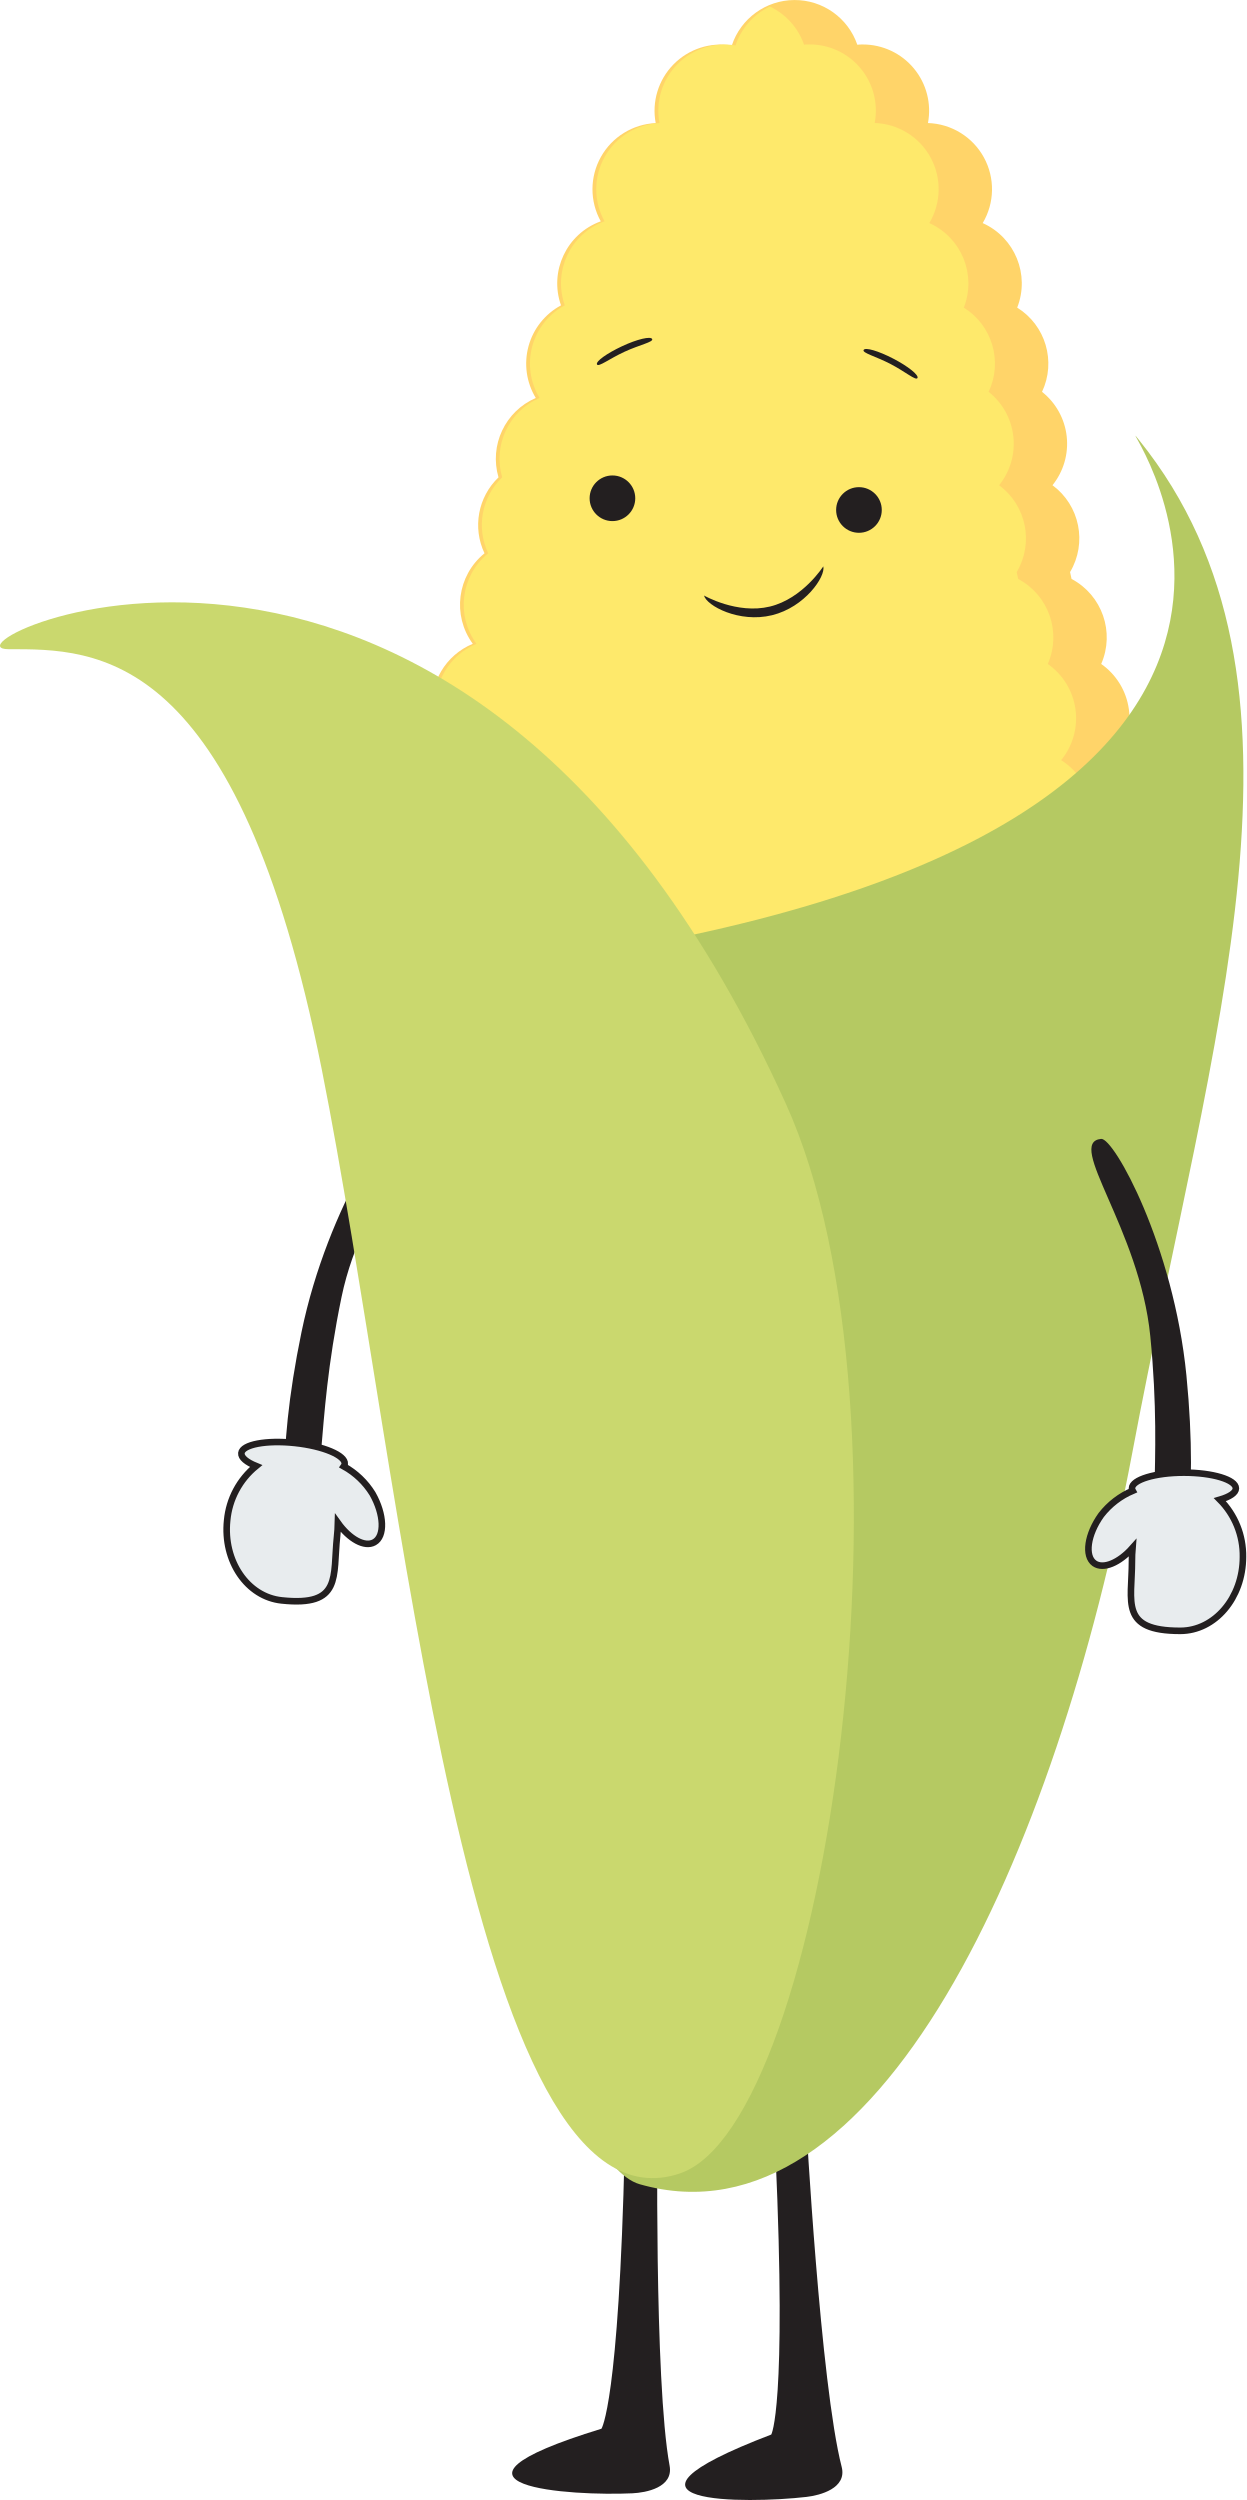
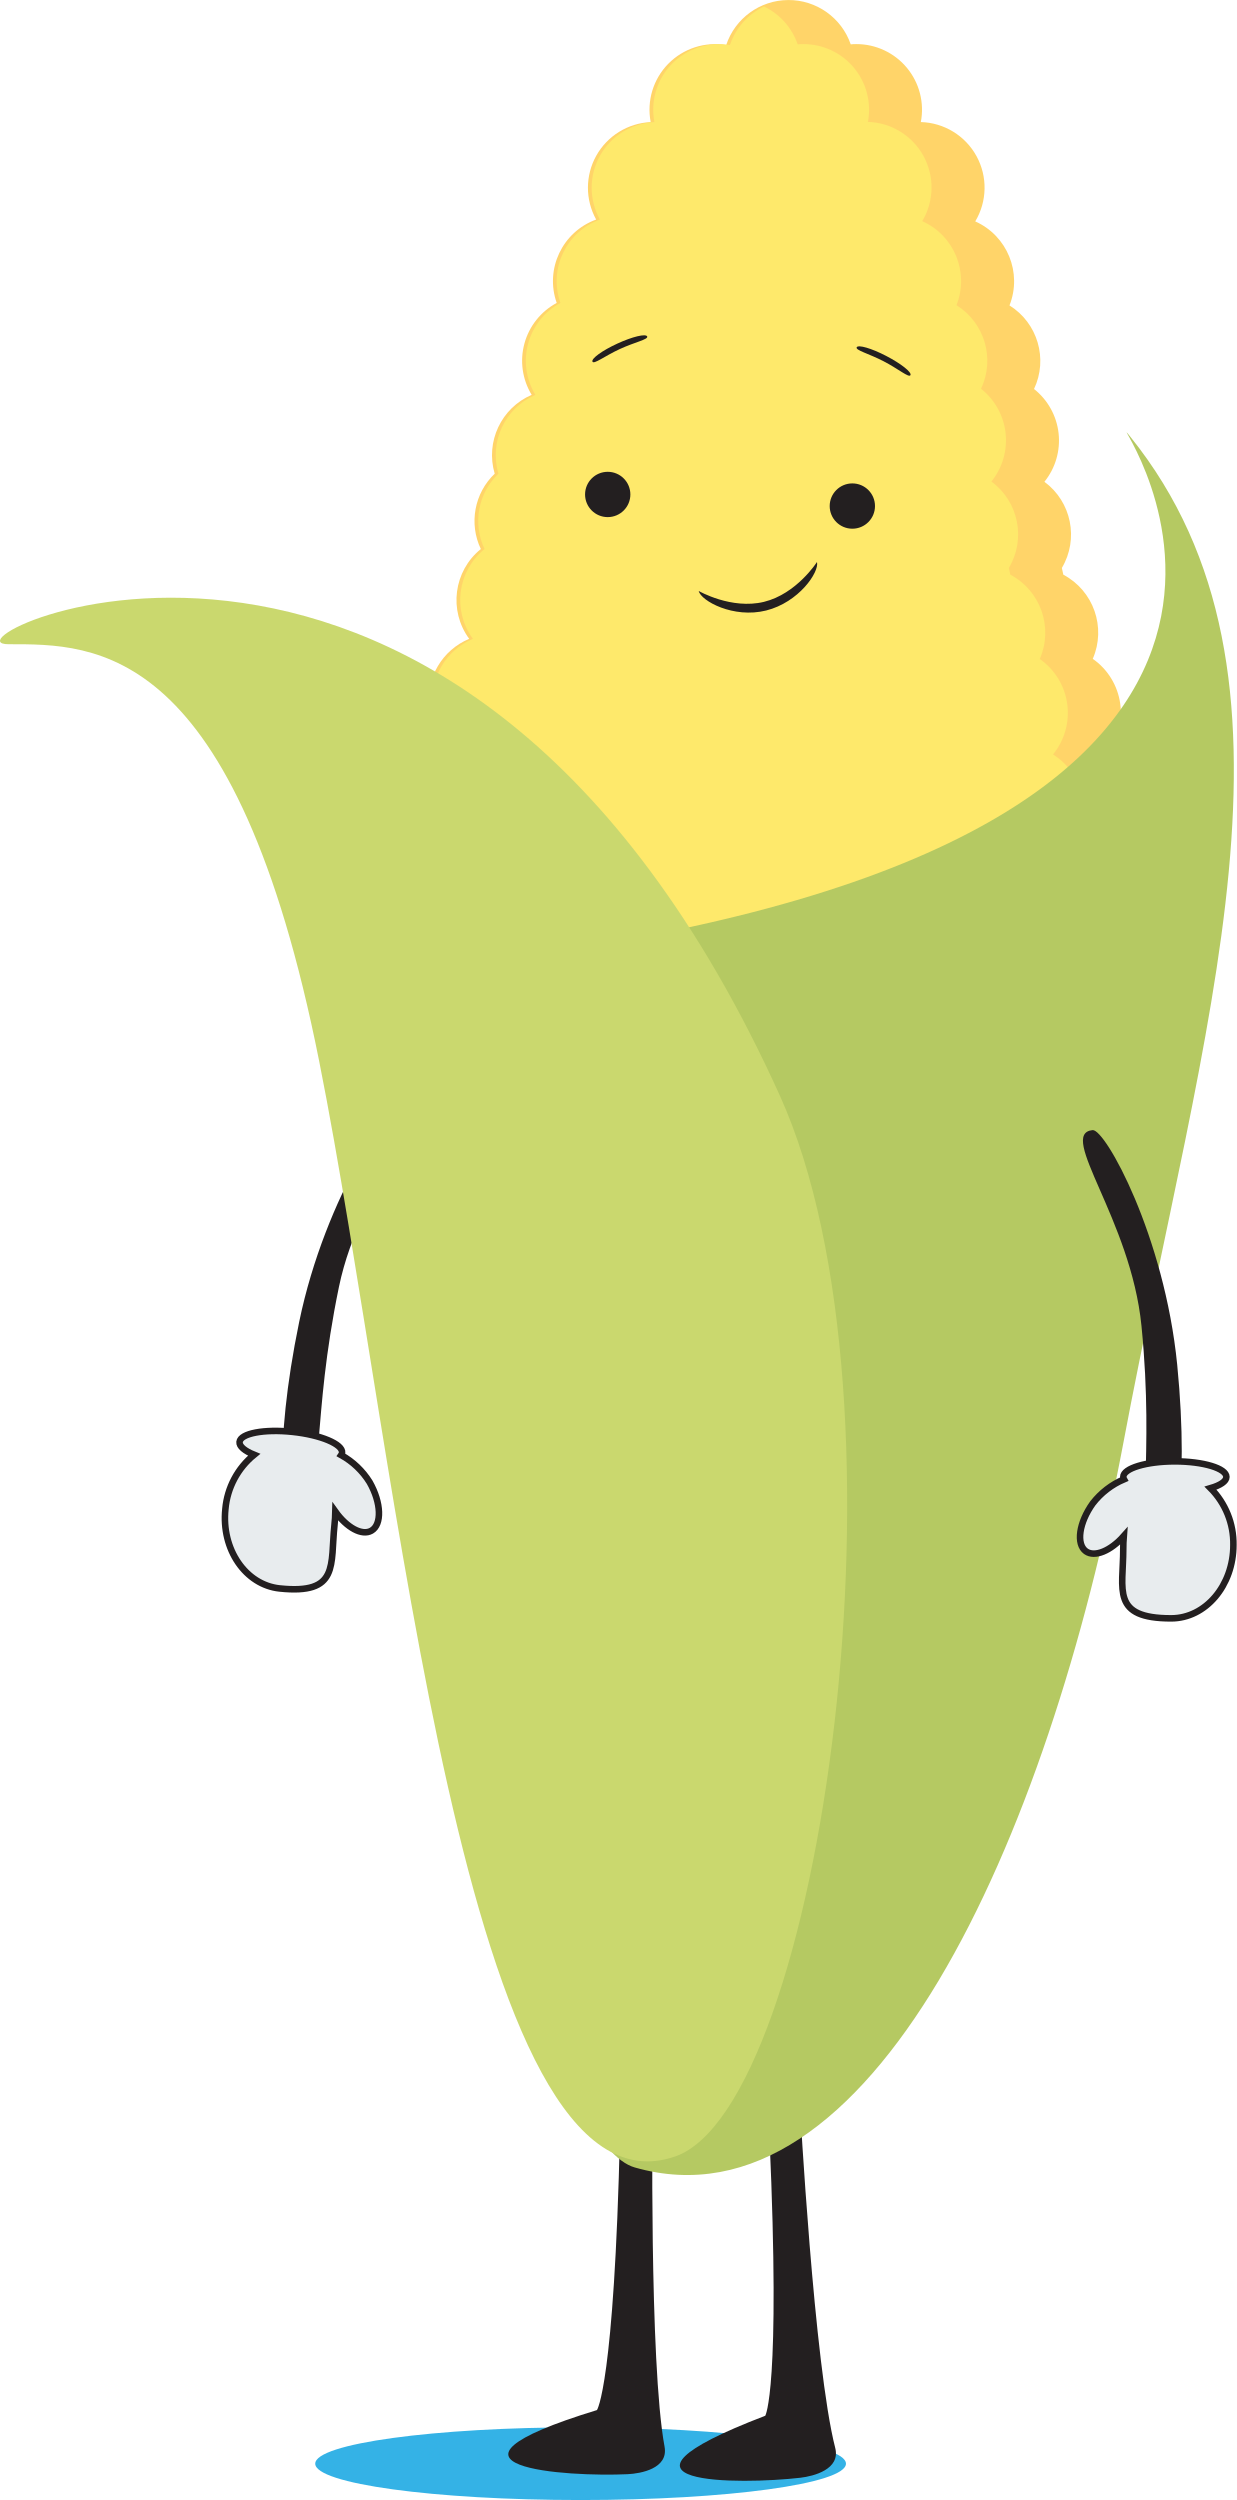
- <svg xmlns="http://www.w3.org/2000/svg" viewBox="0 0 451.65 906.02">
+ <svg xmlns="http://www.w3.org/2000/svg" viewBox="0 0 367.99 743.89">
  <defs>
-     <style>.cls-1{fill:#231f20;}.cls-2{fill:#e8ecee;stroke:#231f20;stroke-miterlimit:10;stroke-width:2.39px;}.cls-3{fill:#ffd469;}.cls-4{fill:#fee96b;}.cls-5{fill:#b5c962;}.cls-6{fill:#cad86e;}</style>
+     <style>.cls-1{fill:#34b2e6;}.cls-2{fill:#231f20;}.cls-3{fill:#e8ecee;stroke:#231f20;stroke-miterlimit:10;stroke-width:1.95px;}.cls-4{fill:#ffd469;}.cls-5{fill:#fee96b;}.cls-6{fill:#b5c962;}.cls-7{fill:#cad86e;}</style>
  </defs>
  <g id="Layer_2" data-name="Layer 2">
-     <g id="Layer_14" data-name="Layer 14">
-       <path class="cls-1" d="M292.28,904.9c4.86-.56,14.75-3.09,12.75-10.88-7.71-30-12.92-125.76-12.92-125.76.08-8,6.82-35,.35-35.09l-6,35.2c-6.47-.06-5.76,4.46-5.4,12.49,4.12,91.93-1.55,101.44-1.55,101.44C212.72,907.83,270.61,907.42,292.28,904.9Z" />
-       <path class="cls-1" d="M229.21,903.59c4.89-.23,14.92-2.09,13.46-10-5.66-30.48-4.38-126.35-4.38-126.35.62-8,9.17-34.49,2.72-35L232.61,767c-6.45-.5-6,4.06-6.23,12.09-2.11,92-8.41,101.1-8.41,101.1C149.63,901.13,207.41,904.64,229.21,903.59Z" />
-       <path class="cls-1" d="M123.79,470c-10.26,49.58-4.54,71.8-14.89,82.11-6.16,6.13-9.24-22.82.35-69.27s35.21-83,39.74-82C161.88,403.42,131.73,431.64,123.79,470Z" />
-       <path class="cls-2" d="M135,541.34a28.56,28.56,0,0,0-10.41-9.93,1.93,1.93,0,0,0,.34-.84c.33-3.12-7.79-6.54-18.13-7.63s-19,.55-19.32,3.68c-.17,1.6,1.89,3.28,5.33,4.68A28.8,28.8,0,0,0,82.32,551c-1.55,14.72,7.3,27.71,19.78,29,21.89,2.31,18.5-8.52,20.05-23.23.17-1.62.28-3.24.32-4.83,4.19,5.86,9.72,8.93,13.16,7C139.56,556.77,139.27,548.87,135,541.34Z" />
-       <path class="cls-3" d="M415.18,295.82a24,24,0,0,0-11.26-20.33,24,24,0,0,0-4.84-34.86,24,24,0,0,0-10.74-30.82c-.18-.83-.36-1.65-.54-2.48a23.93,23.93,0,0,0-6.37-31.48A24,24,0,0,0,377.64,142a23.92,23.92,0,0,0-9-30.52,23.95,23.95,0,0,0-12.5-30.63,24,24,0,0,0-19.84-36.26,24,24,0,0,0-23.6-28.47c-.68,0-1.35,0-2,.1a24,24,0,0,0-45.49.26,24,24,0,0,0-27.58,28.13,24,24,0,0,0-19.91,35.6,23.93,23.93,0,0,0-14.41,30.45,24,24,0,0,0-9.14,33.57A24,24,0,0,0,180.66,173a23.91,23.91,0,0,0-5.07,27.52,24,24,0,0,0-4.25,32.8,24,24,0,0,0,5.13,45.82c-6.94,36.75-14.07,75.57-22,115.11,53.63-25.41,116-40,182.56-40a445.48,445.48,0,0,1,75.92,6.48q-3-23.62-6.3-46.57A24,24,0,0,0,415.18,295.82Z" />
-       <path class="cls-4" d="M387.29,314.17a24,24,0,0,0-2.72-38.68,24,24,0,0,0-4.84-34.86A24,24,0,0,0,369,209.82c-.18-.83-.36-1.65-.54-2.48a23.93,23.93,0,0,0-6.37-31.48A24,24,0,0,0,358.29,142a23.92,23.92,0,0,0-9-30.52,23.95,23.95,0,0,0-12.5-30.63A24,24,0,0,0,317,44.57a24,24,0,0,0-23.6-28.47c-.68,0-1.35,0-2,.1A24.1,24.1,0,0,0,279,2.36a24.09,24.09,0,0,0-12.45,14.1A24,24,0,0,0,239,44.59a24,24,0,0,0-19.91,35.6,23.93,23.93,0,0,0-14.41,30.45,24,24,0,0,0-9.14,33.57A24,24,0,0,0,182,173a23.91,23.91,0,0,0-5.07,27.52,24,24,0,0,0-4.25,32.8,24,24,0,0,0,5.13,45.82c-6.36,33.69-12.89,69.12-20,105.25,48.25-19.28,102.52-30.12,159.92-30.12q5.21,0,10.39.13c3.42-.08,6.85-.13,10.29-.13a447.31,447.31,0,0,1,54.85,3.38Q390.4,335.62,387.29,314.17Z" />
-       <path class="cls-5" d="M223.11,344.22c-118.1,20.67-42.7,432.63,8.71,447.36,85.64,24.53,150.91-118.38,178.56-265.24,28.81-153,72.69-279.42,2.48-366.79C397.38,140.28,521.48,292,223.11,344.22Z" />
-       <path class="cls-6" d="M284.8,400c51.12,112.85,15,369.32-38.27,387.62-77.08,26.46-100.6-253.25-129.93-400.12C86,234.47,35,235.27,3.07,235.27-26.7,235.27,167.1,140.19,284.8,400Z" />
-       <circle class="cls-1" cx="221.95" cy="180.58" r="8.27" />
-       <circle class="cls-1" cx="311.29" cy="184.82" r="8.27" />
-       <path class="cls-1" d="M298.37,205.25c.9,3.67-6.64,14.79-18.58,17.71s-23.75-3.47-24.65-7.14c0,0,11.94,6.89,23.88,4S298.37,205.25,298.37,205.25Z" />
-       <path class="cls-1" d="M236.35,122.87c.51,1.1-4.48,2.06-10,4.6s-9.49,5.7-10,4.6,3.56-4,9.08-6.59S235.85,121.77,236.35,122.87Z" />
-       <path class="cls-1" d="M332.5,137c-.56,1.07-4.37-2.28-9.76-5.08s-10.32-4-9.76-5.08,5.38.34,10.77,3.14S333.06,135.94,332.5,137Z" />
-       <path class="cls-1" d="M416.87,484.2c5,50.38-3,71.88,6.18,83.22,5.48,6.75,11.58-21.72,6.92-68.93s-26.3-86.21-30.91-85.75C386,414,413,445.26,416.87,484.2Z" />
-       <path class="cls-2" d="M399.09,549.05a28.56,28.56,0,0,1,11.39-8.78,1.93,1.93,0,0,1-.25-.88c0-3.14,8.43-5.69,18.83-5.69s18.83,2.55,18.83,5.69c0,1.61-2.23,3.06-5.79,4.1a28.8,28.8,0,0,1,8.35,20.75c0,14.8-10.17,26.79-22.72,26.79-22,0-17.5-10.41-17.5-25.21,0-1.63.06-3.25.19-4.83-4.78,5.39-10.6,7.86-13.82,5.56C392.94,563.92,394.05,556.09,399.09,549.05Z" />
+     <g id="drinks_and_fruits" data-name="drinks and fruits">
+       <ellipse class="cls-1" cx="172.76" cy="733.08" rx="78.96" ry="10.82" />
+       <path class="cls-2" d="M238.14,737.27c4-.46,12-2.52,10.39-8.86C242.24,703.95,238,625.94,238,625.94c.06-6.55,5.55-28.54.28-28.59L233.37,626c-5.27-.05-4.69,3.63-4.4,10.17,3.36,74.9-1.26,82.65-1.26,82.65C173.32,739.66,220.48,739.32,238.14,737.27Z" />
+       <path class="cls-2" d="M186.75,736.21c4-.19,12.16-1.7,11-8.14-4.61-24.83-3.57-102.94-3.57-102.94.51-6.53,7.47-28.1,2.22-28.5l-6.84,28.28c-5.26-.41-4.93,3.31-5.08,9.85-1.72,75-6.85,82.37-6.85,82.37C121.92,734.2,169,737.05,186.75,736.21Z" />
+       <path class="cls-2" d="M100.86,382.9c-8.36,40.39-3.7,58.5-12.13,66.9-5,5-7.52-18.59.29-56.44s28.69-67.6,32.38-66.84C131.89,328.69,107.33,351.68,100.86,382.9Z" />
+       <path class="cls-3" d="M110,441.06a23.27,23.27,0,0,0-8.48-8.09,1.57,1.57,0,0,0,.27-.69c.27-2.54-6.34-5.33-14.77-6.22s-15.47.45-15.74,3c-.14,1.3,1.54,2.67,4.34,3.81A23.46,23.46,0,0,0,67.07,449c-1.27,12,6,22.58,16.12,23.65,17.83,1.88,15.07-6.94,16.34-18.93.14-1.32.23-2.64.26-3.93,3.41,4.77,7.92,7.27,10.72,5.68C113.7,453.63,113.47,447.19,110,441.06Z" />
+       <path class="cls-4" d="M338.27,241a19.54,19.54,0,0,0-9.17-16.56,19.55,19.55,0,0,0-3.94-28.4A19.54,19.54,0,0,0,316.4,171l-.44-2a19.49,19.49,0,0,0-5.19-25.64,19.54,19.54,0,0,0-3.09-27.61,19.49,19.49,0,0,0-7.3-24.87,19.51,19.51,0,0,0-10.19-25A19.53,19.53,0,0,0,274,36.32a19.52,19.52,0,0,0-19.22-23.2c-.55,0-1.1,0-1.64.08a19.56,19.56,0,0,0-37.06.21,19.52,19.52,0,0,0-22.47,22.92,19.55,19.55,0,0,0-16.22,29,19.49,19.49,0,0,0-11.74,24.81,19.53,19.53,0,0,0-7.45,27.35,19.53,19.53,0,0,0-11,23.46,19.48,19.48,0,0,0-4.13,22.42,19.52,19.52,0,0,0-3.46,26.72,19.56,19.56,0,0,0,4.18,37.33c-5.65,29.94-11.47,61.57-17.93,93.78,43.69-20.7,94.5-32.58,148.74-32.58a363,363,0,0,1,61.86,5.28Q334,274.68,331.32,256A19.52,19.52,0,0,0,338.27,241Z" />
+       <path class="cls-5" d="M315.55,256a19.54,19.54,0,0,0-2.22-31.51,19.55,19.55,0,0,0-3.94-28.4A19.54,19.54,0,0,0,300.63,171l-.44-2A19.49,19.49,0,0,0,295,143.29a19.54,19.54,0,0,0-3.09-27.61,19.49,19.49,0,0,0-7.3-24.87,19.51,19.51,0,0,0-10.19-25,19.53,19.53,0,0,0-16.16-29.54A19.52,19.52,0,0,0,239,13.12c-.55,0-1.1,0-1.64.08A19.64,19.64,0,0,0,227.33,1.92a19.63,19.63,0,0,0-10.14,11.49,19.52,19.52,0,0,0-22.47,22.92,19.55,19.55,0,0,0-16.22,29,19.49,19.49,0,0,0-11.74,24.81,19.53,19.53,0,0,0-7.45,27.35,19.53,19.53,0,0,0-11,23.46,19.48,19.48,0,0,0-4.13,22.42,19.52,19.52,0,0,0-3.46,26.72,19.56,19.56,0,0,0,4.18,37.33c-5.18,27.45-10.51,56.32-16.33,85.75,39.31-15.71,83.53-24.54,130.29-24.54q4.25,0,8.46.1c2.79-.06,5.58-.1,8.38-.1a364.45,364.45,0,0,1,44.69,2.76Q318.08,273.45,315.55,256Z" />
+       <path class="cls-6" d="M181.78,280.45C85.56,297.29,147,632.94,188.87,644.94c69.77,20,123-96.45,145.49-216.1,23.48-124.67,59.22-227.65,2-298.85C323.77,114.29,424.88,237.91,181.78,280.45Z" />
+       <path class="cls-7" d="M232,325.89c41.65,91.94,12.23,300.91-31.18,315.81-62.8,21.56-82-206.34-105.86-326C70.1,191,28.48,191.69,2.5,191.69-21.75,191.69,136.15,114.22,232,325.89Z" />
+       <circle class="cls-2" cx="180.83" cy="147.13" r="6.74" />
+       <circle class="cls-2" cx="253.62" cy="150.58" r="6.74" />
+       <path class="cls-2" d="M243.1,167.23c.73,3-5.41,12-15.13,14.43s-19.35-2.83-20.08-5.82c0,0,9.73,5.62,19.45,3.24S243.1,167.23,243.1,167.23Z" />
+       <path class="cls-2" d="M192.57,100.11c.41.89-3.65,1.68-8.14,3.75s-7.73,4.65-8.14,3.75,2.9-3.3,7.4-5.37S192.16,99.22,192.57,100.11Z" />
+       <path class="cls-2" d="M270.91,111.63c-.45.87-3.56-1.85-8-4.14s-8.41-3.27-8-4.14,4.38.27,8.78,2.56S271.36,110.76,270.91,111.63Z" />
+       <path class="cls-2" d="M339.65,394.5c4.08,41-2.47,58.56,5,67.8,4.46,5.5,9.44-17.7,5.64-56.16s-21.43-70.24-25.18-69.87C314.48,337.33,336.5,362.78,339.65,394.5Z" />
+       <path class="cls-3" d="M325.16,447.34a23.27,23.27,0,0,1,9.28-7.16,1.57,1.57,0,0,1-.2-.71c0-2.56,6.87-4.63,15.34-4.63s15.34,2.07,15.34,4.63c0,1.31-1.81,2.49-4.72,3.34A23.46,23.46,0,0,1,367,459.72c0,12.06-8.29,21.83-18.51,21.83-17.93,0-14.26-8.48-14.26-20.54,0-1.33.05-2.65.15-3.94-3.89,4.39-8.64,6.4-11.26,4.53C320.15,459.46,321.05,453.08,325.16,447.34Z" />
    </g>
  </g>
</svg>
